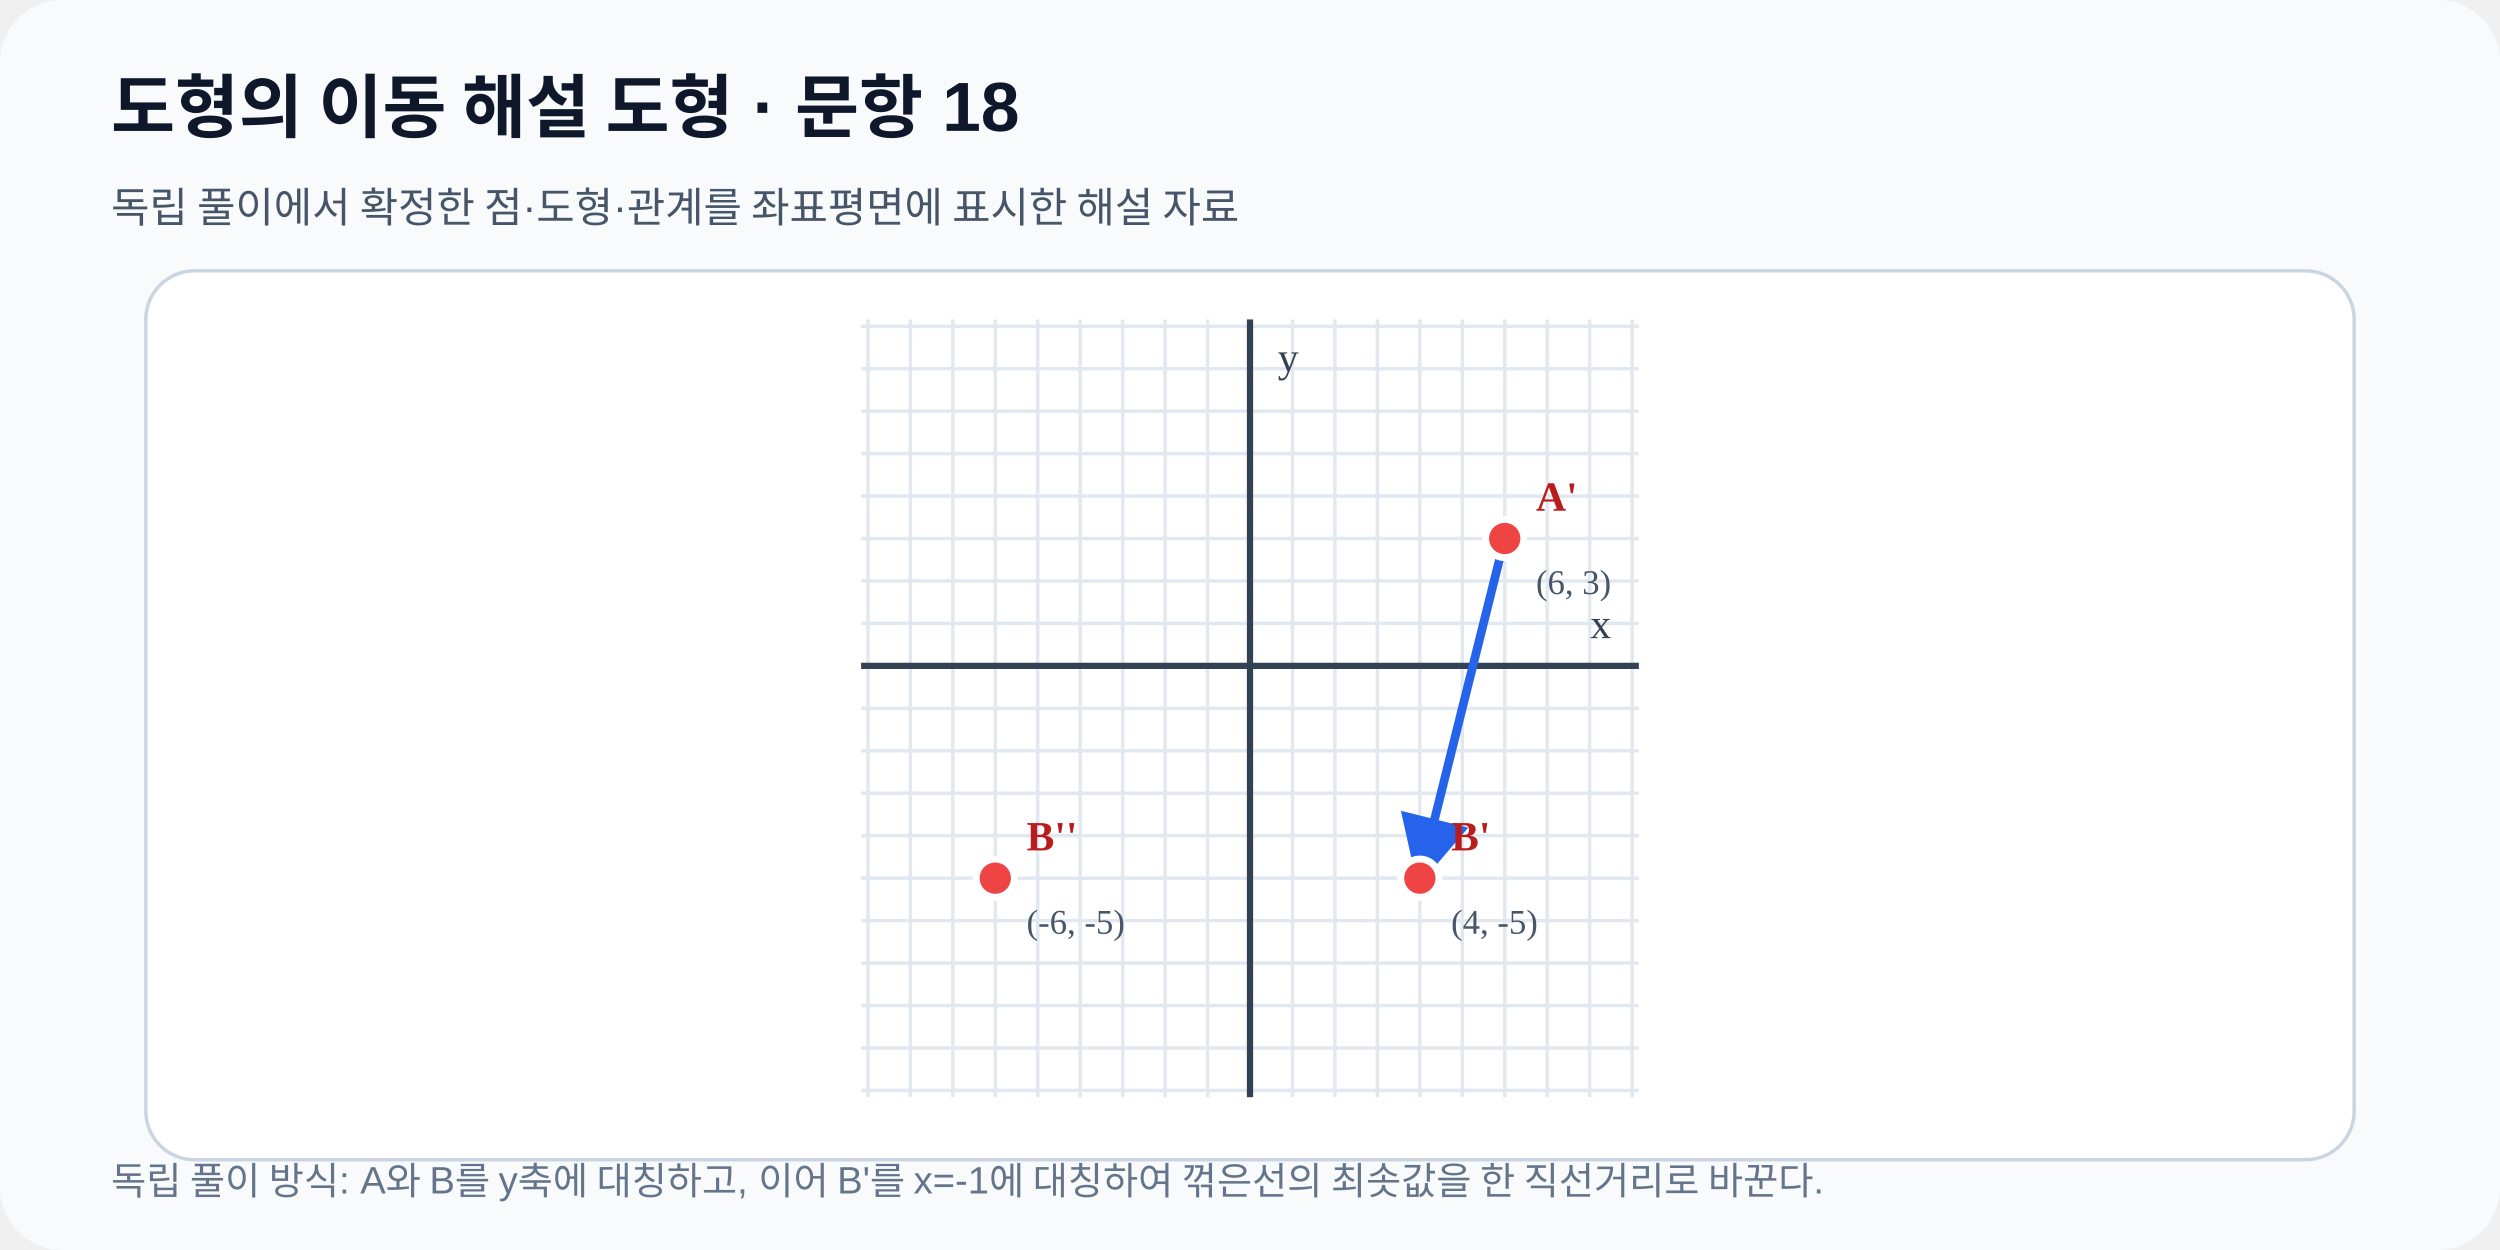
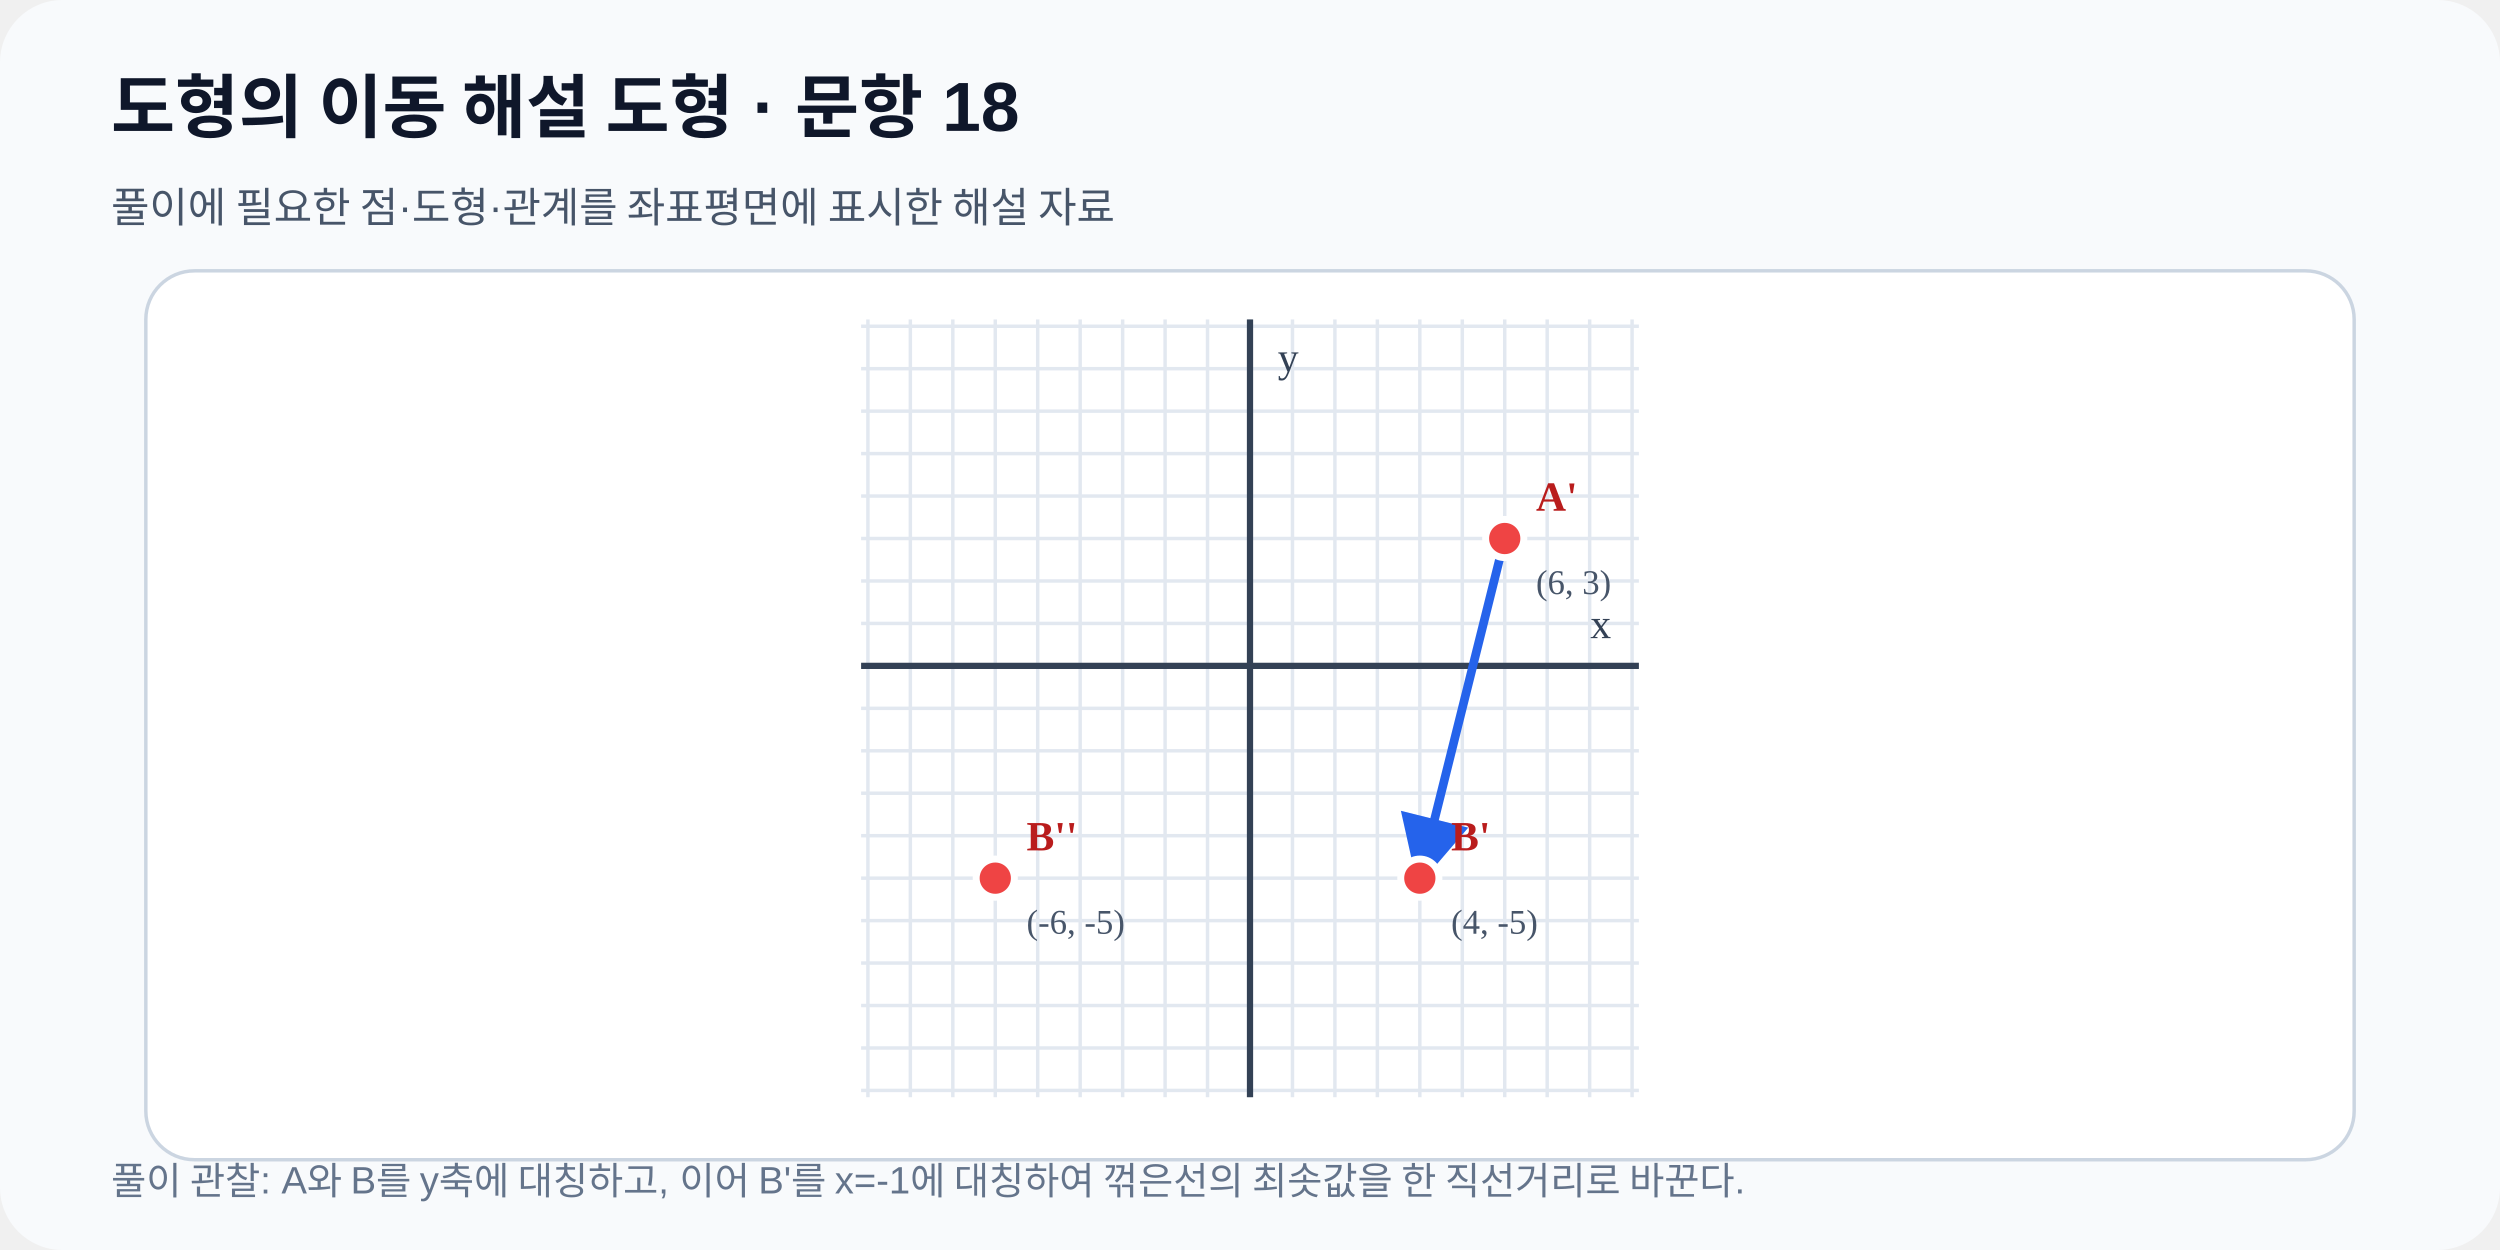
<svg xmlns="http://www.w3.org/2000/svg" viewBox="0 0 720 360" width="720" height="360" role="img" data-fact-hash="a6492fa363efdcc705932e688d287ec956b8a3ebb9c54b412cd1587bd0ee8738" data-scale-policy="EQUAL_SCALE_REQUIRED">
  <defs>
    <marker id="arrow" markerWidth="8" markerHeight="8" refX="7" refY="4" orient="auto">
      <path d="M0 0 8 4 0 8z" fill="#2563eb" />
    </marker>
  </defs>
  <rect width="720" height="360" rx="18" fill="#f8fafc" />
  <text x="32" y="38" font-family="Arial,sans-serif" font-size="20" font-weight="700" fill="#0f172a">도형의 이동 해설 도형 · 문항 18</text>
-   <text x="32" y="64" font-family="Arial,sans-serif" font-size="12" fill="#475569">독립 풀이에서 확정한 점·도형·관계를 좌표평면에 표시한 해설 자료</text>
+   <text x="32" y="64" font-family="Arial,sans-serif" font-size="12" fill="#475569">풀이에 필요한 점·도형·관계를 좌표평면에 표시한 해설 자료</text>
  <rect x="42" y="78" width="636" height="256" rx="14" fill="#ffffff" stroke="#cbd5e1" />
  <line x1="249.96" y1="92.0" x2="249.96" y2="316.0" stroke="#e2e8f0" stroke-width="1" />
  <line x1="262.18" y1="92.0" x2="262.18" y2="316.0" stroke="#e2e8f0" stroke-width="1" />
  <line x1="274.41" y1="92.0" x2="274.41" y2="316.0" stroke="#e2e8f0" stroke-width="1" />
  <line x1="286.64" y1="92.0" x2="286.64" y2="316.0" stroke="#e2e8f0" stroke-width="1" />
  <line x1="298.86" y1="92.0" x2="298.86" y2="316.0" stroke="#e2e8f0" stroke-width="1" />
  <line x1="311.09" y1="92.0" x2="311.09" y2="316.0" stroke="#e2e8f0" stroke-width="1" />
  <line x1="323.32" y1="92.0" x2="323.32" y2="316.0" stroke="#e2e8f0" stroke-width="1" />
  <line x1="335.55" y1="92.0" x2="335.55" y2="316.0" stroke="#e2e8f0" stroke-width="1" />
  <line x1="347.77" y1="92.0" x2="347.77" y2="316.0" stroke="#e2e8f0" stroke-width="1" />
  <line x1="360.00" y1="92.0" x2="360.00" y2="316.0" stroke="#e2e8f0" stroke-width="1" />
  <line x1="372.23" y1="92.0" x2="372.23" y2="316.0" stroke="#e2e8f0" stroke-width="1" />
  <line x1="384.45" y1="92.0" x2="384.45" y2="316.0" stroke="#e2e8f0" stroke-width="1" />
  <line x1="396.68" y1="92.0" x2="396.68" y2="316.0" stroke="#e2e8f0" stroke-width="1" />
  <line x1="408.91" y1="92.0" x2="408.91" y2="316.0" stroke="#e2e8f0" stroke-width="1" />
  <line x1="421.14" y1="92.0" x2="421.14" y2="316.0" stroke="#e2e8f0" stroke-width="1" />
  <line x1="433.36" y1="92.0" x2="433.36" y2="316.0" stroke="#e2e8f0" stroke-width="1" />
  <line x1="445.59" y1="92.0" x2="445.59" y2="316.0" stroke="#e2e8f0" stroke-width="1" />
  <line x1="457.82" y1="92.0" x2="457.82" y2="316.0" stroke="#e2e8f0" stroke-width="1" />
  <line x1="470.04" y1="92.0" x2="470.04" y2="316.0" stroke="#e2e8f0" stroke-width="1" />
  <line x1="248.0" y1="314.04" x2="472.0" y2="314.04" stroke="#e2e8f0" stroke-width="1" />
  <line x1="248.0" y1="301.82" x2="472.0" y2="301.82" stroke="#e2e8f0" stroke-width="1" />
  <line x1="248.0" y1="289.59" x2="472.0" y2="289.59" stroke="#e2e8f0" stroke-width="1" />
  <line x1="248.0" y1="277.36" x2="472.0" y2="277.36" stroke="#e2e8f0" stroke-width="1" />
  <line x1="248.0" y1="265.14" x2="472.0" y2="265.14" stroke="#e2e8f0" stroke-width="1" />
  <line x1="248.0" y1="252.91" x2="472.0" y2="252.91" stroke="#e2e8f0" stroke-width="1" />
  <line x1="248.0" y1="240.68" x2="472.0" y2="240.68" stroke="#e2e8f0" stroke-width="1" />
  <line x1="248.0" y1="228.45" x2="472.0" y2="228.45" stroke="#e2e8f0" stroke-width="1" />
  <line x1="248.0" y1="216.23" x2="472.0" y2="216.23" stroke="#e2e8f0" stroke-width="1" />
  <line x1="248.0" y1="204.00" x2="472.0" y2="204.00" stroke="#e2e8f0" stroke-width="1" />
  <line x1="248.0" y1="191.77" x2="472.0" y2="191.77" stroke="#e2e8f0" stroke-width="1" />
  <line x1="248.0" y1="179.55" x2="472.0" y2="179.55" stroke="#e2e8f0" stroke-width="1" />
  <line x1="248.0" y1="167.32" x2="472.0" y2="167.32" stroke="#e2e8f0" stroke-width="1" />
  <line x1="248.0" y1="155.09" x2="472.0" y2="155.09" stroke="#e2e8f0" stroke-width="1" />
  <line x1="248.0" y1="142.86" x2="472.0" y2="142.86" stroke="#e2e8f0" stroke-width="1" />
  <line x1="248.0" y1="130.64" x2="472.0" y2="130.64" stroke="#e2e8f0" stroke-width="1" />
  <line x1="248.0" y1="118.41" x2="472.0" y2="118.41" stroke="#e2e8f0" stroke-width="1" />
  <line x1="248.0" y1="106.18" x2="472.0" y2="106.18" stroke="#e2e8f0" stroke-width="1" />
  <line x1="248.0" y1="93.96" x2="472.0" y2="93.96" stroke="#e2e8f0" stroke-width="1" />
  <line x1="360.00" y1="92.0" x2="360.00" y2="316.0" stroke="#334155" stroke-width="1.8" />
  <text x="368.00" y="107.00" font-size="12" fill="#334155">y</text>
  <line x1="248.0" y1="191.77" x2="472.0" y2="191.77" stroke="#334155" stroke-width="1.8" />
  <text x="464.00" y="183.77" text-anchor="end" font-size="12" fill="#334155">x</text>
  <line data-geometry="segment" x1="433.36" y1="155.09" x2="408.91" y2="252.91" stroke="#2563eb" stroke-width="2.5" marker-end="url(#arrow)" />
-   <g data-point-label="A'" data-point-x="6" data-point-y="3">
+   <g data-point-label="A'" data-point-x="6" data-point-y="3" data-point-provenance="legacy-reviewed-fact">
    <circle cx="433.36" cy="155.09" r="5.5" fill="#ef4444" stroke="#ffffff" stroke-width="2" />
    <text x="442.36" y="147.09" font-size="12" font-weight="700" fill="#b91c1c">A'</text>
    <text x="442.36" y="171.09" font-size="10" fill="#475569">(6, 3)</text>
  </g>
-   <g data-point-label="B'" data-point-x="4" data-point-y="-5">
+   <g data-point-label="B'" data-point-x="4" data-point-y="-5" data-point-provenance="legacy-reviewed-fact">
    <circle cx="408.91" cy="252.91" r="5.5" fill="#ef4444" stroke="#ffffff" stroke-width="2" />
    <text x="417.91" y="244.91" font-size="12" font-weight="700" fill="#b91c1c">B'</text>
    <text x="417.91" y="268.91" font-size="10" fill="#475569">(4, -5)</text>
  </g>
-   <g data-point-label="B''" data-point-x="-6" data-point-y="-5">
+   <g data-point-label="B''" data-point-x="-6" data-point-y="-5" data-point-provenance="legacy-reviewed-fact">
    <circle cx="286.64" cy="252.91" r="5.5" fill="#ef4444" stroke="#ffffff" stroke-width="2" />
    <text x="295.64" y="244.91" font-size="12" font-weight="700" fill="#b91c1c">B''</text>
    <text x="295.64" y="268.91" font-size="10" fill="#475569">(-6, -5)</text>
  </g>
-   <text x="32" y="344" font-family="Arial,sans-serif" font-size="11" fill="#64748b">독립 풀이 방식: A와 B를 y축에 대칭하고, 이어 B'를 x=-1에 대칭하여 꺾은선의 최솟값을 한 직선거리로 바꾼다.</text>
+   <text x="32" y="344" font-family="Arial,sans-serif" font-size="11" fill="#64748b">풀이 관찰: A와 B를 y축에 대칭하고, 이어 B'를 x=-1에 대칭하여 꺾은선의 최솟값을 한 직선거리로 바꾼다.</text>
</svg>
